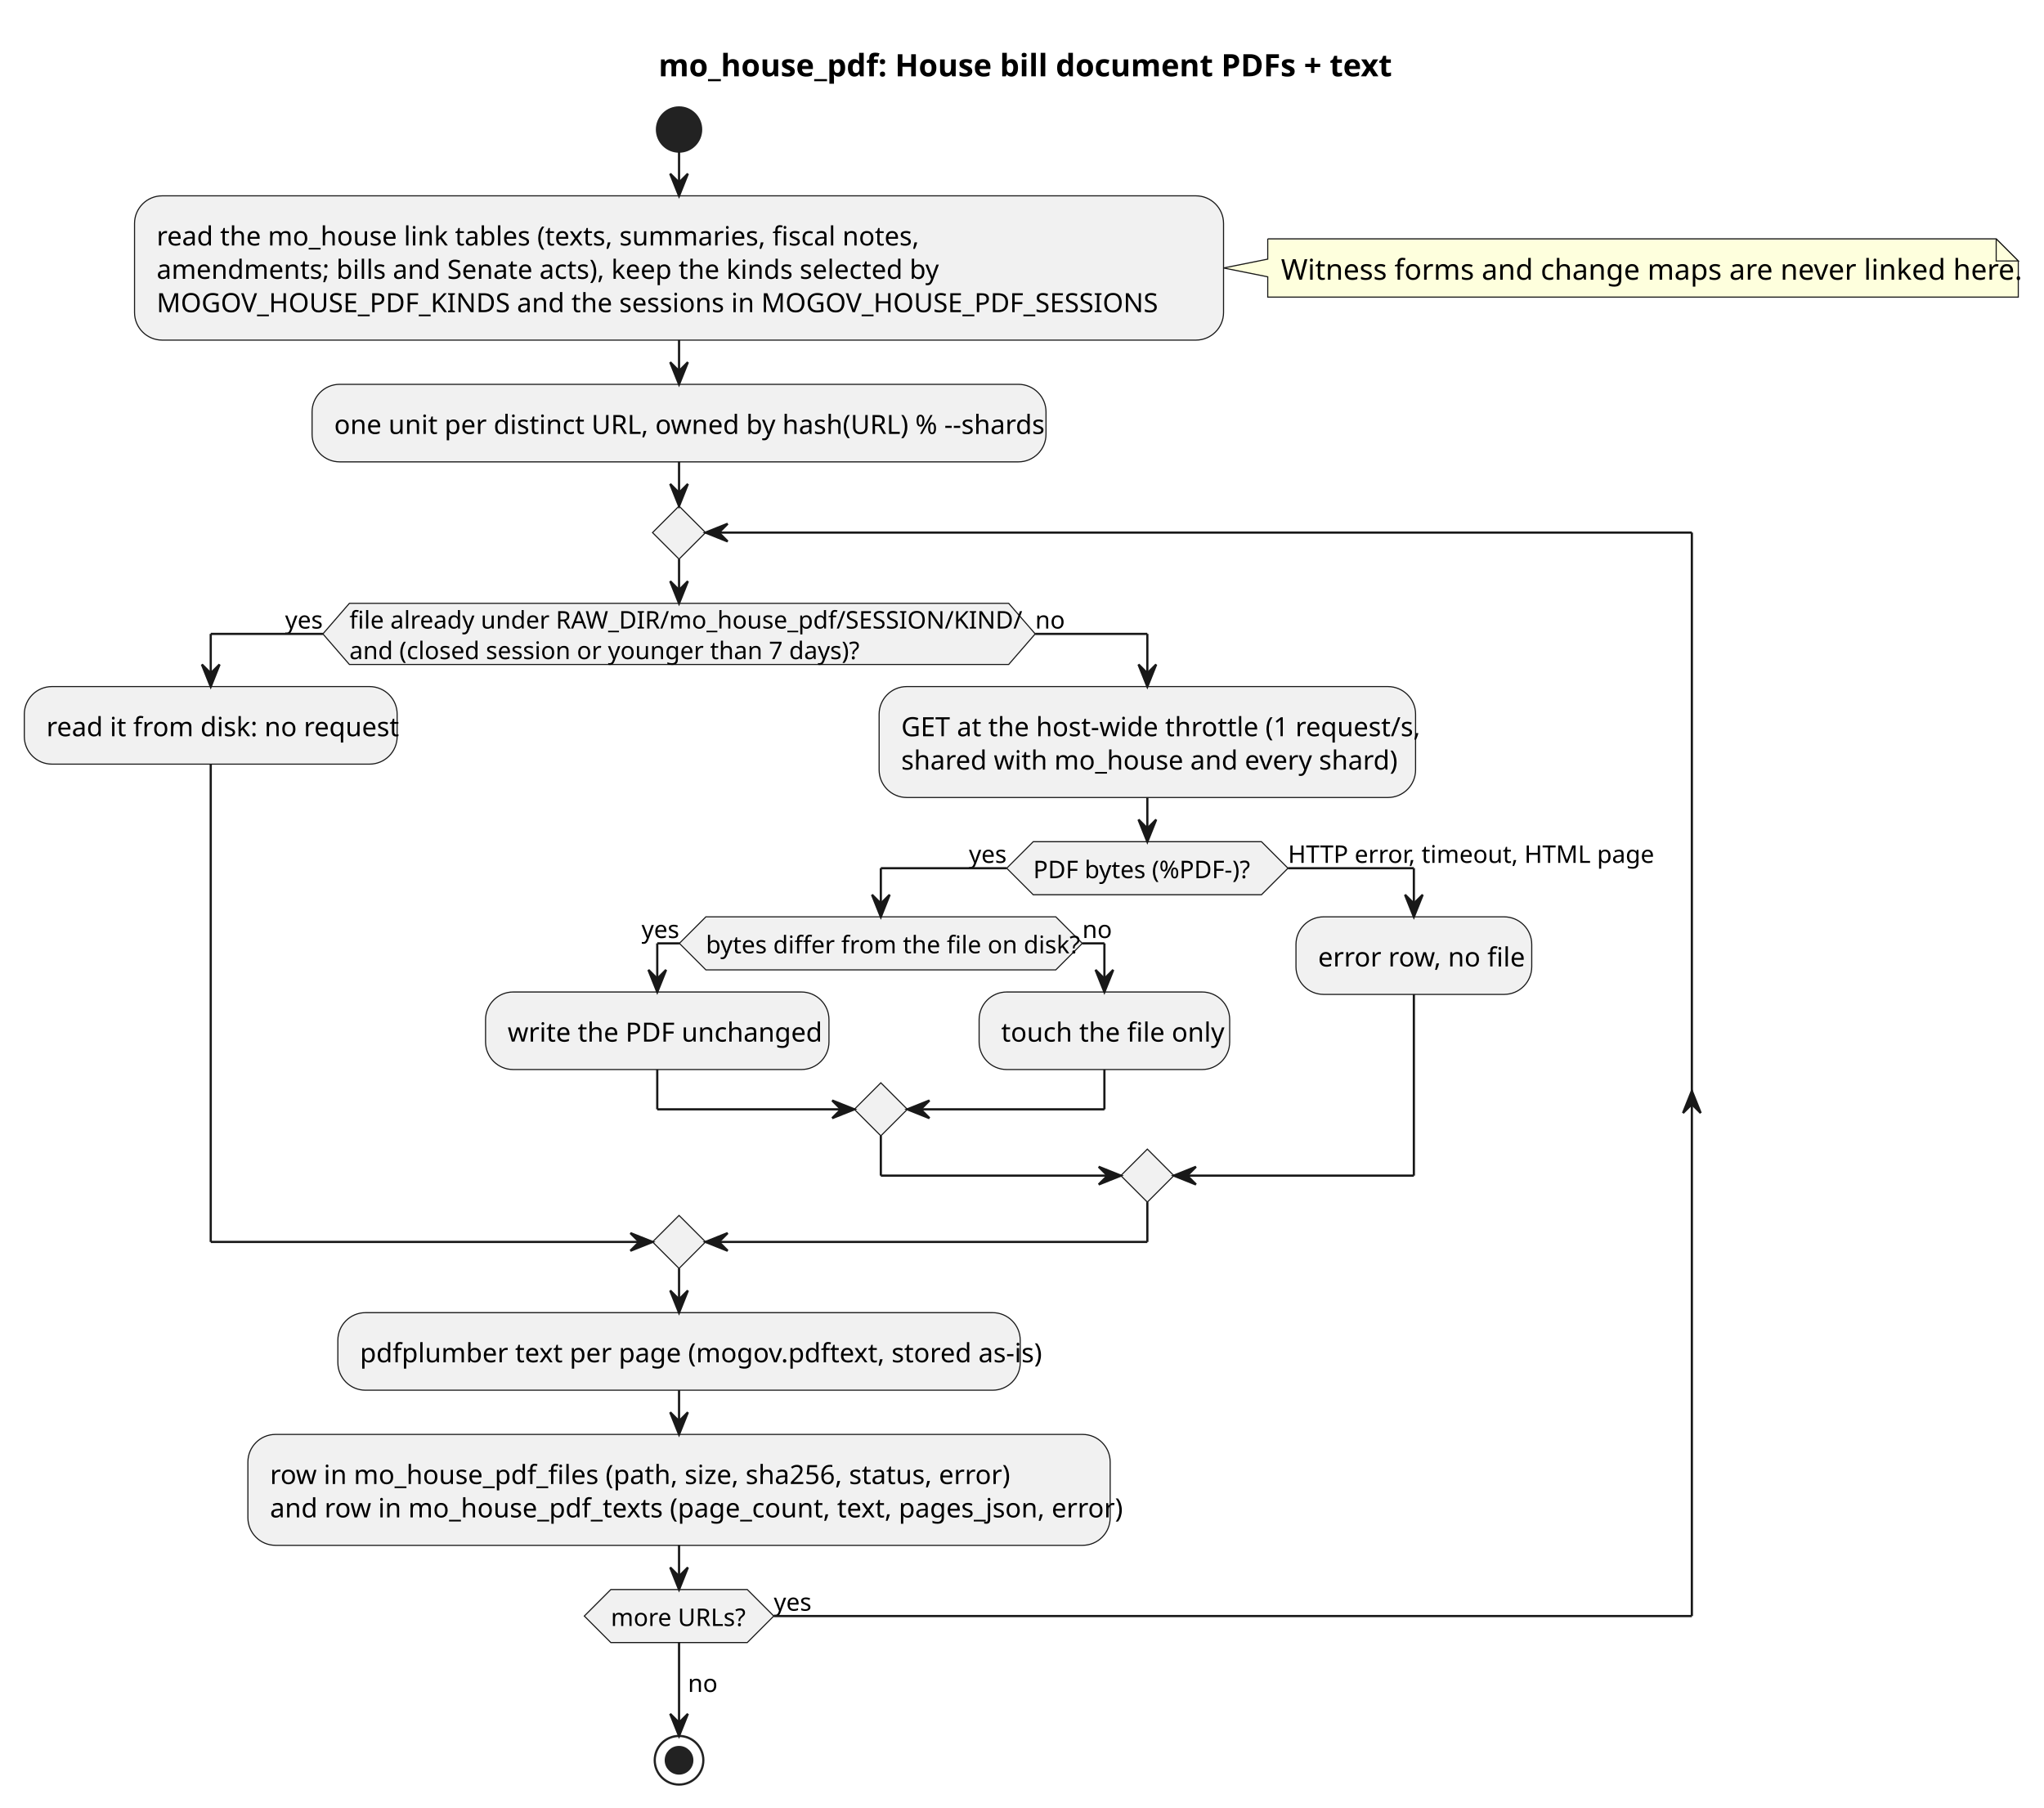
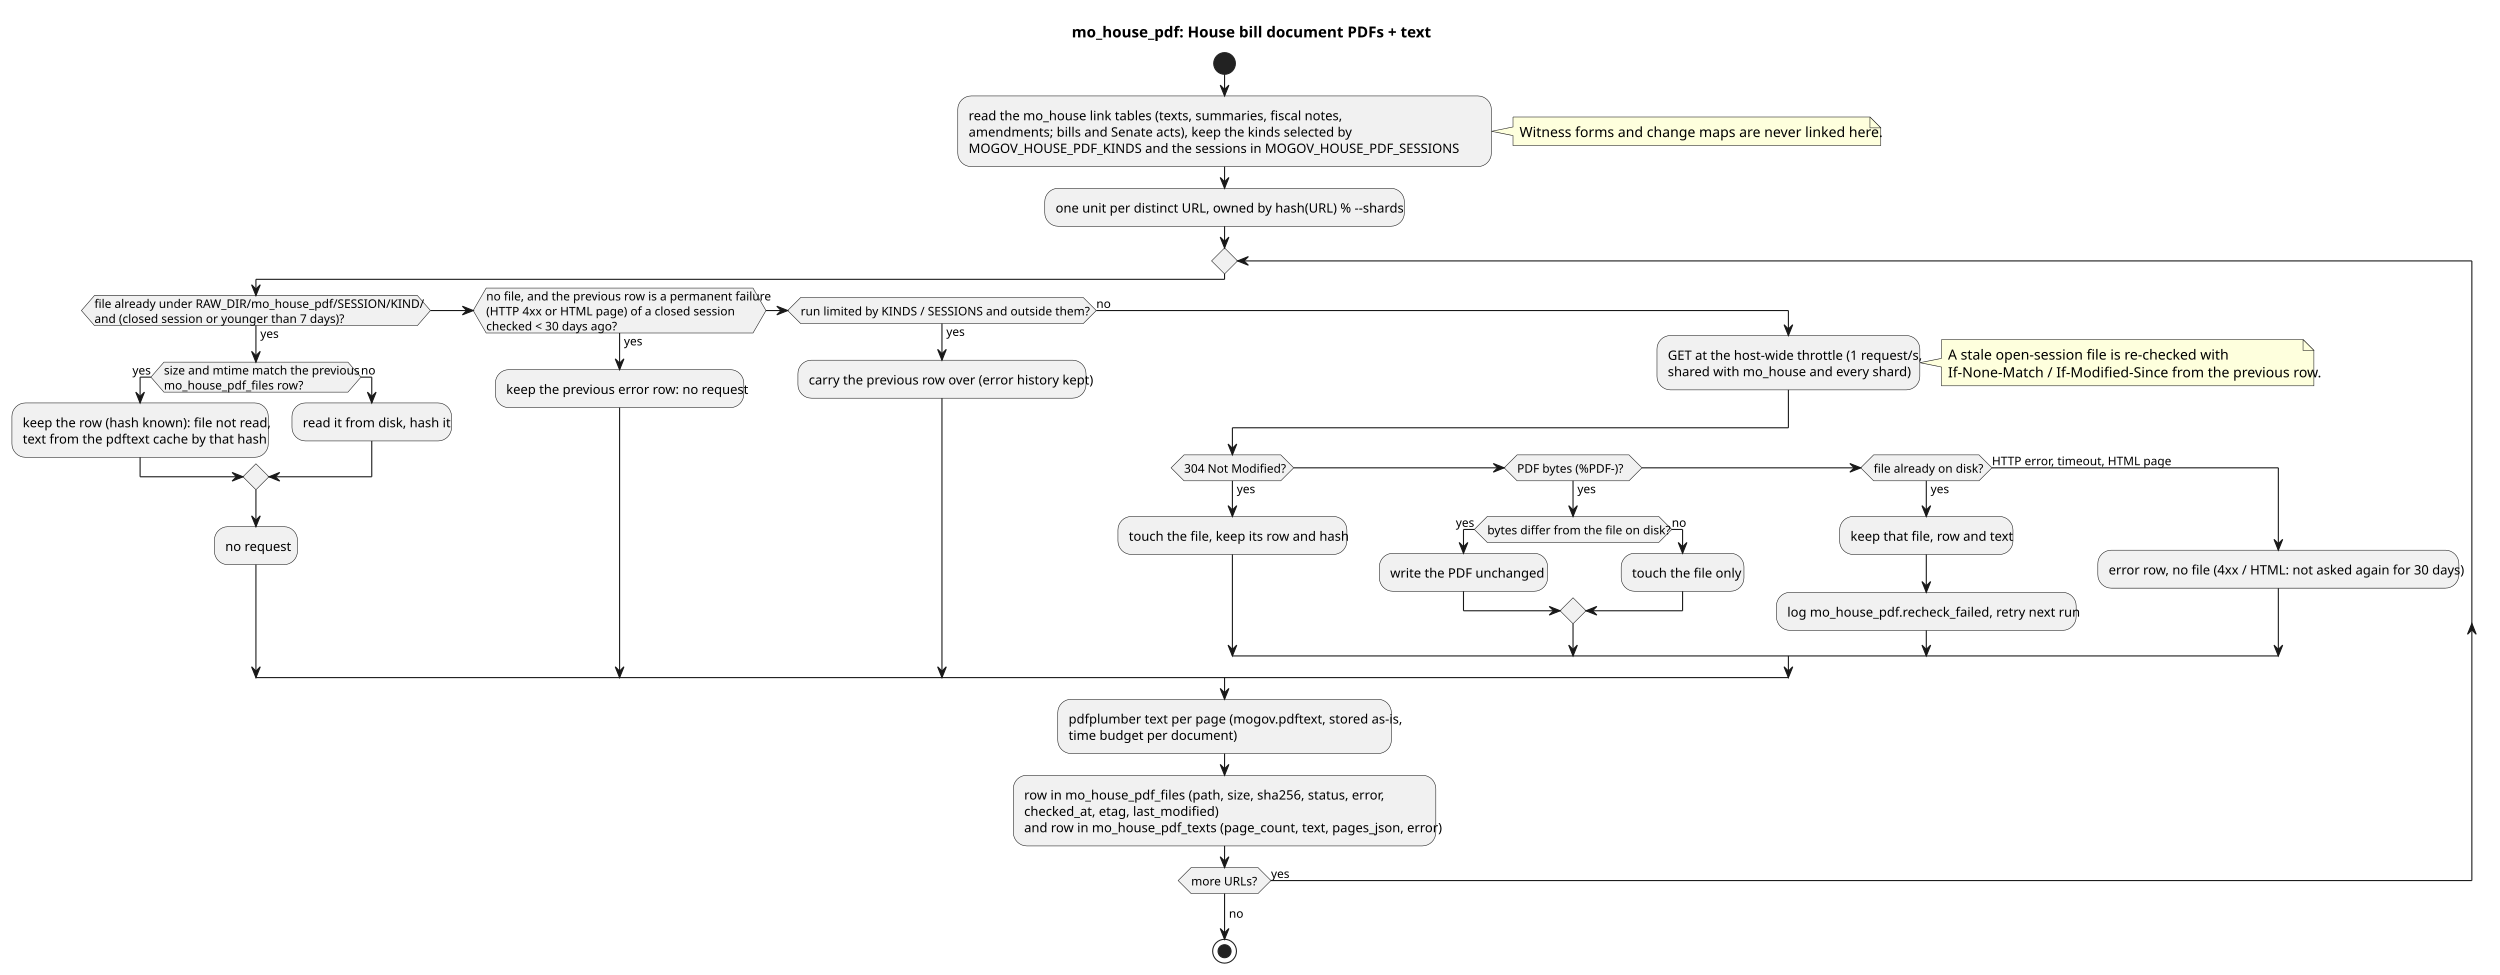
- <svg xmlns="http://www.w3.org/2000/svg" contentStyleType="text/css" height="818px" preserveAspectRatio="none" style="width:925px;height:818px;background:#FFFFFF;" version="1.1" viewBox="0 0 925 818" width="925px" zoomAndPan="magnify">
+ <svg xmlns="http://www.w3.org/2000/svg" contentStyleType="text/css" height="900px" preserveAspectRatio="none" style="width:2309px;height:900px;background:#FFFFFF;" version="1.1" viewBox="0 0 2309 900" width="2309px" zoomAndPan="magnify">
  <defs />
  <g>
-     <text fill="#000000" font-family="sans-serif" font-size="14" font-weight="bold" lengthAdjust="spacing" textLength="326.32" x="298.023" y="34.533">mo_house_pdf: House bill document PDFs + text</text>
-     <ellipse cx="307.296" cy="58.609" fill="#222222" rx="10" ry="10" style="stroke:#222222;stroke-width:1.0;" />
-     <path d="M573.707,108.074 L573.707,117.25 L553.707,121.25 L573.707,125.25 L573.707,134.426 A0,0 0 0 0 573.707,134.426 L913.366,134.426 A0,0 0 0 0 913.366,134.426 L913.366,118.074 L903.366,108.074 L573.707,108.074 A0,0 0 0 0 573.707,108.074 " fill="#FEFFDD" style="stroke:#181818;stroke-width:0.5;" />
-     <path d="M903.366,108.074 L903.366,118.074 L913.366,118.074 L903.366,108.074 " fill="#FEFFDD" style="stroke:#181818;stroke-width:0.5;" />
-     <text fill="#000000" font-family="sans-serif" font-size="13" lengthAdjust="spacing" textLength="318.659" x="579.707" y="126.569">Witness forms and change maps are never linked here.</text>
-     <rect fill="#F1F1F1" height="65.281" rx="12.5" ry="12.5" style="stroke:#181818;stroke-width:0.5;" width="492.822" x="60.885" y="88.609" />
-     <text fill="#000000" font-family="sans-serif" font-size="12" lengthAdjust="spacing" textLength="328.148" x="70.885" y="111.066">read the mo_house link tables (texts, summaries, fiscal notes,</text>
-     <text fill="#000000" font-family="sans-serif" font-size="12" lengthAdjust="spacing" textLength="338.859" x="70.885" y="126.16">amendments; bills and Senate acts), keep the kinds selected by</text>
-     <text fill="#000000" font-family="sans-serif" font-size="12" lengthAdjust="spacing" textLength="472.822" x="70.885" y="141.254">MOGOV_HOUSE_PDF_KINDS and the sessions in MOGOV_HOUSE_PDF_SESSIONS</text>
-     <rect fill="#F1F1F1" height="35.094" rx="12.5" ry="12.5" style="stroke:#181818;stroke-width:0.5;" width="332.141" x="141.226" y="173.891" />
-     <text fill="#000000" font-family="sans-serif" font-size="12" lengthAdjust="spacing" textLength="312.141" x="151.226" y="196.348">one unit per distinct URL, owned by hash(URL) % --shards</text>
-     <polygon fill="#F1F1F1" points="158.119,272.984,456.473,272.984,468.473,286.82,456.473,300.656,158.119,300.656,146.119,286.82,158.119,272.984" style="stroke:#181818;stroke-width:0.5;" />
-     <text fill="#000000" font-family="sans-serif" font-size="11" lengthAdjust="spacing" textLength="298.353" x="158.119" y="284.403">file already under RAW_DIR/mo_house_pdf/SESSION/KIND/</text>
-     <text fill="#000000" font-family="sans-serif" font-size="11" lengthAdjust="spacing" textLength="222.578" x="158.119" y="298.239">and (closed session or younger than 7 days)?</text>
-     <text fill="#000000" font-family="sans-serif" font-size="11" lengthAdjust="spacing" textLength="17.118" x="129.001" y="284.403">yes</text>
-     <text fill="#000000" font-family="sans-serif" font-size="11" lengthAdjust="spacing" textLength="12.235" x="468.473" y="284.403">no</text>
-     <rect fill="#F1F1F1" height="35.094" rx="12.5" ry="12.5" style="stroke:#181818;stroke-width:0.5;" width="168.734" x="11" y="310.656" />
-     <text fill="#000000" font-family="sans-serif" font-size="12" lengthAdjust="spacing" textLength="148.734" x="21" y="333.113">read it from disk: no request</text>
-     <rect fill="#F1F1F1" height="50.188" rx="12.5" ry="12.5" style="stroke:#181818;stroke-width:0.5;" width="242.768" x="397.841" y="310.656" />
-     <text fill="#000000" font-family="sans-serif" font-size="12" lengthAdjust="spacing" textLength="222.768" x="407.841" y="333.113">GET at the host-wide throttle (1 request/s,</text>
-     <text fill="#000000" font-family="sans-serif" font-size="12" lengthAdjust="spacing" textLength="214.119" x="407.841" y="348.207">shared with mo_house and every shard)</text>
-     <polygon fill="#F1F1F1" points="467.579,380.844,570.87,380.844,582.87,392.844,570.87,404.844,467.579,404.844,455.579,392.844,467.579,380.844" style="stroke:#181818;stroke-width:0.5;" />
-     <text fill="#000000" font-family="sans-serif" font-size="11" lengthAdjust="spacing" textLength="103.291" x="467.579" y="397.345">PDF bytes (%PDF-)?</text>
-     <text fill="#000000" font-family="sans-serif" font-size="11" lengthAdjust="spacing" textLength="17.118" x="438.461" y="390.427">yes</text>
-     <text fill="#000000" font-family="sans-serif" font-size="11" lengthAdjust="spacing" textLength="160.768" x="582.87" y="390.427">HTTP error, timeout, HTML page</text>
-     <polygon fill="#F1F1F1" points="319.44,414.844,477.79,414.844,489.79,426.844,477.79,438.844,319.44,438.844,307.44,426.844,319.44,414.844" style="stroke:#181818;stroke-width:0.5;" />
-     <text fill="#000000" font-family="sans-serif" font-size="11" lengthAdjust="spacing" textLength="158.351" x="319.44" y="431.345">bytes differ from the file on disk?</text>
-     <text fill="#000000" font-family="sans-serif" font-size="11" lengthAdjust="spacing" textLength="17.118" x="290.322" y="424.427">yes</text>
-     <text fill="#000000" font-family="sans-serif" font-size="11" lengthAdjust="spacing" textLength="12.235" x="489.79" y="424.427">no</text>
-     <rect fill="#F1F1F1" height="35.094" rx="12.5" ry="12.5" style="stroke:#181818;stroke-width:0.5;" width="155.41" x="219.734" y="448.844" />
-     <text fill="#000000" font-family="sans-serif" font-size="12" lengthAdjust="spacing" textLength="135.41" x="229.734" y="471.301">write the PDF unchanged</text>
-     <rect fill="#F1F1F1" height="35.094" rx="12.5" ry="12.5" style="stroke:#181818;stroke-width:0.5;" width="113.393" x="443.094" y="448.844" />
-     <text fill="#000000" font-family="sans-serif" font-size="12" lengthAdjust="spacing" textLength="93.393" x="453.094" y="471.301">touch the file only</text>
-     <polygon fill="#F1F1F1" points="398.615,489.938,410.615,501.938,398.615,513.938,386.615,501.938,398.615,489.938" style="stroke:#181818;stroke-width:0.5;" />
-     <rect fill="#F1F1F1" height="35.094" rx="12.5" ry="12.5" style="stroke:#181818;stroke-width:0.5;" width="106.695" x="586.486" y="414.844" />
-     <text fill="#000000" font-family="sans-serif" font-size="12" lengthAdjust="spacing" textLength="86.695" x="596.486" y="437.301">error row, no file</text>
-     <polygon fill="#F1F1F1" points="519.224,519.938,531.224,531.938,519.224,543.938,507.224,531.938,519.224,519.938" style="stroke:#181818;stroke-width:0.5;" />
-     <polygon fill="#F1F1F1" points="307.296,549.938,319.296,561.938,307.296,573.938,295.296,561.938,307.296,549.938" style="stroke:#181818;stroke-width:0.5;" />
-     <rect fill="#F1F1F1" height="35.094" rx="12.5" ry="12.5" style="stroke:#181818;stroke-width:0.5;" width="308.809" x="152.892" y="593.938" />
-     <text fill="#000000" font-family="sans-serif" font-size="12" lengthAdjust="spacing" textLength="288.809" x="162.892" y="616.394">pdfplumber text per page (mogov.pdftext, stored as-is)</text>
-     <rect fill="#F1F1F1" height="50.188" rx="12.5" ry="12.5" style="stroke:#181818;stroke-width:0.5;" width="390.225" x="112.183" y="649.031" />
-     <text fill="#000000" font-family="sans-serif" font-size="12" lengthAdjust="spacing" textLength="322.166" x="122.183" y="671.488">row in mo_house_pdf_files (path, size, sha256, status, error)</text>
-     <text fill="#000000" font-family="sans-serif" font-size="12" lengthAdjust="spacing" textLength="370.225" x="122.183" y="686.582">and row in mo_house_pdf_texts (page_count, text, pages_json, error)</text>
-     <polygon fill="#F1F1F1" points="307.296,228.984,319.296,240.984,307.296,252.984,295.296,240.984,307.296,228.984" style="stroke:#181818;stroke-width:0.5;" />
-     <polygon fill="#F1F1F1" points="276.425,719.219,338.166,719.219,350.166,731.219,338.166,743.219,276.425,743.219,264.425,731.219,276.425,719.219" style="stroke:#181818;stroke-width:0.5;" />
-     <text fill="#000000" font-family="sans-serif" font-size="11" lengthAdjust="spacing" textLength="61.741" x="276.425" y="735.72">more URLs?</text>
-     <text fill="#000000" font-family="sans-serif" font-size="11" lengthAdjust="spacing" textLength="17.118" x="350.166" y="728.802">yes</text>
-     <ellipse cx="307.296" cy="796.472" fill="none" rx="11" ry="11" style="stroke:#222222;stroke-width:1.0;" />
-     <ellipse cx="307.296" cy="796.472" fill="#222222" rx="6" ry="6" style="stroke:#222222;stroke-width:1.0;" />
-     <line style="stroke:#181818;stroke-width:1.0;" x1="307.296" x2="307.296" y1="68.609" y2="88.609" />
-     <polygon fill="#181818" points="303.296,78.609,307.296,88.609,311.296,78.609,307.296,82.609" style="stroke:#181818;stroke-width:1.0;" />
-     <line style="stroke:#181818;stroke-width:1.0;" x1="307.296" x2="307.296" y1="153.891" y2="173.891" />
-     <polygon fill="#181818" points="303.296,163.891,307.296,173.891,311.296,163.891,307.296,167.891" style="stroke:#181818;stroke-width:1.0;" />
-     <line style="stroke:#181818;stroke-width:1.0;" x1="307.44" x2="297.44" y1="426.844" y2="426.844" />
-     <line style="stroke:#181818;stroke-width:1.0;" x1="297.44" x2="297.44" y1="426.844" y2="448.844" />
-     <polygon fill="#181818" points="293.44,438.844,297.44,448.844,301.44,438.844,297.44,442.844" style="stroke:#181818;stroke-width:1.0;" />
-     <line style="stroke:#181818;stroke-width:1.0;" x1="489.79" x2="499.79" y1="426.844" y2="426.844" />
-     <line style="stroke:#181818;stroke-width:1.0;" x1="499.79" x2="499.79" y1="426.844" y2="448.844" />
-     <polygon fill="#181818" points="495.79,438.844,499.79,448.844,503.79,438.844,499.79,442.844" style="stroke:#181818;stroke-width:1.0;" />
-     <line style="stroke:#181818;stroke-width:1.0;" x1="297.44" x2="297.44" y1="483.938" y2="501.938" />
-     <line style="stroke:#181818;stroke-width:1.0;" x1="297.44" x2="386.615" y1="501.938" y2="501.938" />
-     <polygon fill="#181818" points="376.615,497.938,386.615,501.938,376.615,505.938,380.615,501.938" style="stroke:#181818;stroke-width:1.0;" />
-     <line style="stroke:#181818;stroke-width:1.0;" x1="499.79" x2="499.79" y1="483.938" y2="501.938" />
-     <line style="stroke:#181818;stroke-width:1.0;" x1="499.79" x2="410.615" y1="501.938" y2="501.938" />
-     <polygon fill="#181818" points="420.615,497.938,410.615,501.938,420.615,505.938,416.615,501.938" style="stroke:#181818;stroke-width:1.0;" />
-     <line style="stroke:#181818;stroke-width:1.0;" x1="455.579" x2="398.615" y1="392.844" y2="392.844" />
-     <line style="stroke:#181818;stroke-width:1.0;" x1="398.615" x2="398.615" y1="392.844" y2="414.844" />
-     <polygon fill="#181818" points="394.615,404.844,398.615,414.844,402.615,404.844,398.615,408.844" style="stroke:#181818;stroke-width:1.0;" />
-     <line style="stroke:#181818;stroke-width:1.0;" x1="582.87" x2="639.834" y1="392.844" y2="392.844" />
-     <line style="stroke:#181818;stroke-width:1.0;" x1="639.834" x2="639.834" y1="392.844" y2="414.844" />
-     <polygon fill="#181818" points="635.834,404.844,639.834,414.844,643.834,404.844,639.834,408.844" style="stroke:#181818;stroke-width:1.0;" />
-     <line style="stroke:#181818;stroke-width:1.0;" x1="398.615" x2="398.615" y1="513.938" y2="531.938" />
-     <line style="stroke:#181818;stroke-width:1.0;" x1="398.615" x2="507.224" y1="531.938" y2="531.938" />
-     <polygon fill="#181818" points="497.224,527.938,507.224,531.938,497.224,535.938,501.224,531.938" style="stroke:#181818;stroke-width:1.0;" />
-     <line style="stroke:#181818;stroke-width:1.0;" x1="639.834" x2="639.834" y1="449.938" y2="531.938" />
-     <line style="stroke:#181818;stroke-width:1.0;" x1="639.834" x2="531.224" y1="531.938" y2="531.938" />
-     <polygon fill="#181818" points="541.224,527.938,531.224,531.938,541.224,535.938,537.224,531.938" style="stroke:#181818;stroke-width:1.0;" />
-     <line style="stroke:#181818;stroke-width:1.0;" x1="519.224" x2="519.224" y1="360.844" y2="380.844" />
-     <polygon fill="#181818" points="515.224,370.844,519.224,380.844,523.224,370.844,519.224,374.844" style="stroke:#181818;stroke-width:1.0;" />
-     <line style="stroke:#181818;stroke-width:1.0;" x1="146.119" x2="95.367" y1="286.82" y2="286.82" />
-     <line style="stroke:#181818;stroke-width:1.0;" x1="95.367" x2="95.367" y1="286.82" y2="310.656" />
-     <polygon fill="#181818" points="91.367,300.656,95.367,310.656,99.367,300.656,95.367,304.656" style="stroke:#181818;stroke-width:1.0;" />
-     <line style="stroke:#181818;stroke-width:1.0;" x1="468.473" x2="519.224" y1="286.82" y2="286.82" />
-     <line style="stroke:#181818;stroke-width:1.0;" x1="519.224" x2="519.224" y1="286.82" y2="310.656" />
-     <polygon fill="#181818" points="515.224,300.656,519.224,310.656,523.224,300.656,519.224,304.656" style="stroke:#181818;stroke-width:1.0;" />
-     <line style="stroke:#181818;stroke-width:1.0;" x1="95.367" x2="95.367" y1="345.75" y2="561.938" />
-     <line style="stroke:#181818;stroke-width:1.0;" x1="95.367" x2="295.296" y1="561.938" y2="561.938" />
-     <polygon fill="#181818" points="285.296,557.938,295.296,561.938,285.296,565.938,289.296,561.938" style="stroke:#181818;stroke-width:1.0;" />
-     <line style="stroke:#181818;stroke-width:1.0;" x1="519.224" x2="519.224" y1="543.938" y2="561.938" />
-     <line style="stroke:#181818;stroke-width:1.0;" x1="519.224" x2="319.296" y1="561.938" y2="561.938" />
-     <polygon fill="#181818" points="329.296,557.938,319.296,561.938,329.296,565.938,325.296,561.938" style="stroke:#181818;stroke-width:1.0;" />
-     <line style="stroke:#181818;stroke-width:1.0;" x1="307.296" x2="307.296" y1="573.938" y2="593.938" />
-     <polygon fill="#181818" points="303.296,583.938,307.296,593.938,311.296,583.938,307.296,587.938" style="stroke:#181818;stroke-width:1.0;" />
-     <line style="stroke:#181818;stroke-width:1.0;" x1="307.296" x2="307.296" y1="629.031" y2="649.031" />
-     <polygon fill="#181818" points="303.296,639.031,307.296,649.031,311.296,639.031,307.296,643.031" style="stroke:#181818;stroke-width:1.0;" />
-     <line style="stroke:#181818;stroke-width:1.0;" x1="307.296" x2="307.296" y1="252.984" y2="272.984" />
-     <polygon fill="#181818" points="303.296,262.984,307.296,272.984,311.296,262.984,307.296,266.984" style="stroke:#181818;stroke-width:1.0;" />
-     <line style="stroke:#181818;stroke-width:1.0;" x1="350.166" x2="765.638" y1="731.219" y2="731.219" />
-     <polygon fill="#181818" points="761.638,503.602,765.638,493.602,769.638,503.602,765.638,499.602" style="stroke:#181818;stroke-width:1.0;" />
-     <line style="stroke:#181818;stroke-width:1.0;" x1="765.638" x2="765.638" y1="240.984" y2="731.219" />
-     <line style="stroke:#181818;stroke-width:1.0;" x1="765.638" x2="319.296" y1="240.984" y2="240.984" />
-     <polygon fill="#181818" points="329.296,236.984,319.296,240.984,329.296,244.984,325.296,240.984" style="stroke:#181818;stroke-width:1.0;" />
-     <line style="stroke:#181818;stroke-width:1.0;" x1="307.296" x2="307.296" y1="699.219" y2="719.219" />
-     <polygon fill="#181818" points="303.296,709.219,307.296,719.219,311.296,709.219,307.296,713.219" style="stroke:#181818;stroke-width:1.0;" />
-     <line style="stroke:#181818;stroke-width:1.0;" x1="307.296" x2="307.296" y1="208.984" y2="228.984" />
-     <polygon fill="#181818" points="303.296,218.984,307.296,228.984,311.296,218.984,307.296,222.984" style="stroke:#181818;stroke-width:1.0;" />
-     <line style="stroke:#181818;stroke-width:1.0;" x1="307.296" x2="307.296" y1="743.219" y2="785.472" />
-     <polygon fill="#181818" points="303.296,775.472,307.296,785.472,311.296,775.472,307.296,779.472" style="stroke:#181818;stroke-width:1.0;" />
-     <text fill="#000000" font-family="sans-serif" font-size="11" lengthAdjust="spacing" textLength="12.235" x="311.296" y="765.555">no</text>
+     <text fill="#000000" font-family="sans-serif" font-size="14" font-weight="bold" lengthAdjust="spacing" textLength="326.32" x="989.843" y="34.533">mo_house_pdf: House bill document PDFs + text</text>
+     <ellipse cx="1131.003" cy="58.609" fill="#222222" rx="10" ry="10" style="stroke:#222222;stroke-width:1.0;" />
+     <path d="M1397.414,108.074 L1397.414,117.25 L1377.414,121.25 L1397.414,125.25 L1397.414,134.426 A0,0 0 0 0 1397.414,134.426 L1737.073,134.426 A0,0 0 0 0 1737.073,134.426 L1737.073,118.074 L1727.073,108.074 L1397.414,108.074 A0,0 0 0 0 1397.414,108.074 " fill="#FEFFDD" style="stroke:#181818;stroke-width:0.5;" />
+     <path d="M1727.073,108.074 L1727.073,118.074 L1737.073,118.074 L1727.073,108.074 " fill="#FEFFDD" style="stroke:#181818;stroke-width:0.5;" />
+     <text fill="#000000" font-family="sans-serif" font-size="13" lengthAdjust="spacing" textLength="318.659" x="1403.414" y="126.569">Witness forms and change maps are never linked here.</text>
+     <rect fill="#F1F1F1" height="65.281" rx="12.5" ry="12.5" style="stroke:#181818;stroke-width:0.5;" width="492.822" x="884.592" y="88.609" />
+     <text fill="#000000" font-family="sans-serif" font-size="12" lengthAdjust="spacing" textLength="328.148" x="894.592" y="111.066">read the mo_house link tables (texts, summaries, fiscal notes,</text>
+     <text fill="#000000" font-family="sans-serif" font-size="12" lengthAdjust="spacing" textLength="338.859" x="894.592" y="126.16">amendments; bills and Senate acts), keep the kinds selected by</text>
+     <text fill="#000000" font-family="sans-serif" font-size="12" lengthAdjust="spacing" textLength="472.822" x="894.592" y="141.254">MOGOV_HOUSE_PDF_KINDS and the sessions in MOGOV_HOUSE_PDF_SESSIONS</text>
+     <rect fill="#F1F1F1" height="35.094" rx="12.5" ry="12.5" style="stroke:#181818;stroke-width:0.5;" width="332.141" x="964.933" y="173.891" />
+     <text fill="#000000" font-family="sans-serif" font-size="12" lengthAdjust="spacing" textLength="312.141" x="974.933" y="196.348">one unit per distinct URL, owned by hash(URL) % --shards</text>
+     <polygon fill="#F1F1F1" points="87.197,272.984,385.551,272.984,397.551,286.82,385.551,300.656,87.197,300.656,75.197,286.82,87.197,272.984" style="stroke:#181818;stroke-width:0.5;" />
+     <text fill="#000000" font-family="sans-serif" font-size="11" lengthAdjust="spacing" textLength="17.118" x="240.374" y="312.075">yes</text>
+     <text fill="#000000" font-family="sans-serif" font-size="11" lengthAdjust="spacing" textLength="298.353" x="87.197" y="284.403">file already under RAW_DIR/mo_house_pdf/SESSION/KIND/</text>
+     <text fill="#000000" font-family="sans-serif" font-size="11" lengthAdjust="spacing" textLength="222.578" x="87.197" y="298.239">and (closed session or younger than 7 days)?</text>
+     <polygon fill="#F1F1F1" points="151.393,334.492,321.356,334.492,333.356,348.328,321.356,362.164,151.393,362.164,139.393,348.328,151.393,334.492" style="stroke:#181818;stroke-width:0.5;" />
+     <text fill="#000000" font-family="sans-serif" font-size="11" lengthAdjust="spacing" textLength="169.963" x="151.393" y="345.911">size and mtime match the previous</text>
+     <text fill="#000000" font-family="sans-serif" font-size="11" lengthAdjust="spacing" textLength="125.356" x="151.393" y="359.747">mo_house_pdf_files row?</text>
+     <text fill="#000000" font-family="sans-serif" font-size="11" lengthAdjust="spacing" textLength="17.118" x="122.275" y="345.911">yes</text>
+     <text fill="#000000" font-family="sans-serif" font-size="11" lengthAdjust="spacing" textLength="12.235" x="333.356" y="345.911">no</text>
+     <rect fill="#F1F1F1" height="50.188" rx="12.5" ry="12.5" style="stroke:#181818;stroke-width:0.5;" width="236.785" x="11" y="372.164" />
+     <text fill="#000000" font-family="sans-serif" font-size="12" lengthAdjust="spacing" textLength="216.785" x="21" y="394.621">keep the row (hash known): file not read,</text>
+     <text fill="#000000" font-family="sans-serif" font-size="12" lengthAdjust="spacing" textLength="210.117" x="21" y="409.715">text from the pdftext cache by that hash</text>
+     <rect fill="#F1F1F1" height="35.094" rx="12.5" ry="12.5" style="stroke:#181818;stroke-width:0.5;" width="147.383" x="269.664" y="372.164" />
+     <text fill="#000000" font-family="sans-serif" font-size="12" lengthAdjust="spacing" textLength="127.383" x="279.664" y="394.621">read it from disk, hash it</text>
+     <polygon fill="#F1F1F1" points="236.374,428.352,248.374,440.352,236.374,452.352,224.374,440.352,236.374,428.352" style="stroke:#181818;stroke-width:0.5;" />
+     <rect fill="#F1F1F1" height="35.094" rx="12.5" ry="12.5" style="stroke:#181818;stroke-width:0.5;" width="76.707" x="198.02" y="486.435" />
+     <text fill="#000000" font-family="sans-serif" font-size="12" lengthAdjust="spacing" textLength="56.707" x="208.02" y="508.892">no request</text>
+     <polygon fill="#F1F1F1" points="449.047,266.066,695.462,266.066,707.462,286.82,695.462,307.574,449.047,307.574,437.047,286.82,449.047,266.066" style="stroke:#181818;stroke-width:0.5;" />
+     <text fill="#000000" font-family="sans-serif" font-size="11" lengthAdjust="spacing" textLength="17.118" x="576.254" y="318.993">yes</text>
+     <text fill="#000000" font-family="sans-serif" font-size="11" lengthAdjust="spacing" textLength="246.415" x="449.047" y="277.485">no file, and the previous row is a permanent failure</text>
+     <text fill="#000000" font-family="sans-serif" font-size="11" lengthAdjust="spacing" textLength="226.193" x="449.047" y="291.321">(HTTP 4xx or HTML page) of a closed session</text>
+     <text fill="#000000" font-family="sans-serif" font-size="11" lengthAdjust="spacing" textLength="119.561" x="449.047" y="305.157">checked &lt; 30 days ago?</text>
+     <rect fill="#F1F1F1" height="35.094" rx="12.5" ry="12.5" style="stroke:#181818;stroke-width:0.5;" width="229.443" x="457.533" y="341.41" />
+     <text fill="#000000" font-family="sans-serif" font-size="12" lengthAdjust="spacing" textLength="209.443" x="467.533" y="363.867">keep the previous error row: no request</text>
+     <polygon fill="#F1F1F1" points="739.462,274.82,1000.524,274.82,1012.524,286.82,1000.524,298.82,739.462,298.82,727.462,286.82,739.462,274.82" style="stroke:#181818;stroke-width:0.5;" />
+     <text fill="#000000" font-family="sans-serif" font-size="11" lengthAdjust="spacing" textLength="17.118" x="873.993" y="310.239">yes</text>
+     <text fill="#000000" font-family="sans-serif" font-size="11" lengthAdjust="spacing" textLength="261.062" x="739.462" y="291.321">run limited by KINDS / SESSIONS and outside them?</text>
+     <text fill="#000000" font-family="sans-serif" font-size="11" lengthAdjust="spacing" textLength="12.235" x="1012.524" y="284.403">no</text>
+     <rect fill="#F1F1F1" height="35.094" rx="12.5" ry="12.5" style="stroke:#181818;stroke-width:0.5;" width="266.076" x="736.955" y="332.656" />
+     <text fill="#000000" font-family="sans-serif" font-size="12" lengthAdjust="spacing" textLength="246.076" x="746.955" y="355.113">carry the previous row over (error history kept)</text>
+     <path d="M1793.149,313.644 L1793.149,330.996 L1773.149,334.996 L1793.149,338.996 L1793.149,356.348 A0,0 0 0 0 1793.149,356.348 L2137.099,356.348 A0,0 0 0 0 2137.099,356.348 L2137.099,323.644 L2127.099,313.644 L1793.149,313.644 A0,0 0 0 0 1793.149,313.644 " fill="#FEFFDD" style="stroke:#181818;stroke-width:0.5;" />
+     <path d="M2127.099,313.644 L2127.099,323.644 L2137.099,323.644 L2127.099,313.644 " fill="#FEFFDD" style="stroke:#181818;stroke-width:0.5;" />
+     <text fill="#000000" font-family="sans-serif" font-size="13" lengthAdjust="spacing" textLength="248.561" x="1799.149" y="332.14">A stale open-session file is re-checked with</text>
+     <text fill="#000000" font-family="sans-serif" font-size="13" lengthAdjust="spacing" textLength="322.95" x="1799.149" y="348.491">If-None-Match / If-Modified-Since from the previous row.</text>
+     <rect fill="#F1F1F1" height="50.188" rx="12.5" ry="12.5" style="stroke:#181818;stroke-width:0.5;" width="242.768" x="1530.381" y="309.902" />
+     <text fill="#000000" font-family="sans-serif" font-size="12" lengthAdjust="spacing" textLength="222.768" x="1540.381" y="332.359">GET at the host-wide throttle (1 request/s,</text>
+     <text fill="#000000" font-family="sans-serif" font-size="12" lengthAdjust="spacing" textLength="214.119" x="1540.381" y="347.453">shared with mo_house and every shard)</text>
+     <polygon fill="#F1F1F1" points="1093.609,420.09,1182.888,420.09,1194.888,432.09,1182.888,444.09,1093.609,444.09,1081.609,432.09,1093.609,420.09" style="stroke:#181818;stroke-width:0.5;" />
+     <text fill="#000000" font-family="sans-serif" font-size="11" lengthAdjust="spacing" textLength="17.118" x="1142.248" y="455.509">yes</text>
+     <text fill="#000000" font-family="sans-serif" font-size="11" lengthAdjust="spacing" textLength="89.278" x="1093.609" y="436.591">304 Not Modified?</text>
+     <rect fill="#F1F1F1" height="35.094" rx="12.5" ry="12.5" style="stroke:#181818;stroke-width:0.5;" width="211.449" x="1032.524" y="477.009" />
+     <text fill="#000000" font-family="sans-serif" font-size="12" lengthAdjust="spacing" textLength="191.449" x="1042.524" y="499.466">touch the file, keep its row and hash</text>
+     <polygon fill="#F1F1F1" points="1401.208,420.09,1504.499,420.09,1516.499,432.09,1504.499,444.09,1401.208,444.09,1389.208,432.09,1401.208,420.09" style="stroke:#181818;stroke-width:0.5;" />
+     <text fill="#000000" font-family="sans-serif" font-size="11" lengthAdjust="spacing" textLength="17.118" x="1456.853" y="455.509">yes</text>
+     <text fill="#000000" font-family="sans-serif" font-size="11" lengthAdjust="spacing" textLength="103.291" x="1401.208" y="436.591">PDF bytes (%PDF-)?</text>
+     <polygon fill="#F1F1F1" points="1373.678,477.009,1532.029,477.009,1544.029,489.009,1532.029,501.009,1373.678,501.009,1361.678,489.009,1373.678,477.009" style="stroke:#181818;stroke-width:0.5;" />
+     <text fill="#000000" font-family="sans-serif" font-size="11" lengthAdjust="spacing" textLength="158.351" x="1373.678" y="493.51">bytes differ from the file on disk?</text>
+     <text fill="#000000" font-family="sans-serif" font-size="11" lengthAdjust="spacing" textLength="17.118" x="1344.561" y="486.592">yes</text>
+     <text fill="#000000" font-family="sans-serif" font-size="11" lengthAdjust="spacing" textLength="12.235" x="1544.029" y="486.592">no</text>
+     <rect fill="#F1F1F1" height="35.094" rx="12.5" ry="12.5" style="stroke:#181818;stroke-width:0.5;" width="155.41" x="1273.973" y="511.009" />
+     <text fill="#000000" font-family="sans-serif" font-size="12" lengthAdjust="spacing" textLength="135.41" x="1283.973" y="533.466">write the PDF unchanged</text>
+     <rect fill="#F1F1F1" height="35.094" rx="12.5" ry="12.5" style="stroke:#181818;stroke-width:0.5;" width="113.393" x="1497.332" y="511.009" />
+     <text fill="#000000" font-family="sans-serif" font-size="12" lengthAdjust="spacing" textLength="93.393" x="1507.332" y="533.466">touch the file only</text>
+     <polygon fill="#F1F1F1" points="1452.853,552.102,1464.853,564.102,1452.853,576.102,1440.853,564.102,1452.853,552.102" style="stroke:#181818;stroke-width:0.5;" />
+     <polygon fill="#F1F1F1" points="1730.522,420.09,1827.744,420.09,1839.744,432.09,1827.744,444.09,1730.522,444.09,1718.522,432.09,1730.522,420.09" style="stroke:#181818;stroke-width:0.5;" />
+     <text fill="#000000" font-family="sans-serif" font-size="11" lengthAdjust="spacing" textLength="17.118" x="1783.133" y="455.509">yes</text>
+     <text fill="#000000" font-family="sans-serif" font-size="11" lengthAdjust="spacing" textLength="97.222" x="1730.522" y="436.591">file already on disk?</text>
+     <text fill="#000000" font-family="sans-serif" font-size="11" lengthAdjust="spacing" textLength="160.768" x="1839.744" y="429.673">HTTP error, timeout, HTML page</text>
+     <rect fill="#F1F1F1" height="35.094" rx="12.5" ry="12.5" style="stroke:#181818;stroke-width:0.5;" width="160.08" x="1699.093" y="477.009" />
+     <text fill="#000000" font-family="sans-serif" font-size="12" lengthAdjust="spacing" textLength="140.08" x="1709.093" y="499.466">keep that file, row and text</text>
+     <rect fill="#F1F1F1" height="35.094" rx="12.5" ry="12.5" style="stroke:#181818;stroke-width:0.5;" width="276.816" x="1640.725" y="547.102" />
+     <text fill="#000000" font-family="sans-serif" font-size="12" lengthAdjust="spacing" textLength="256.816" x="1650.725" y="569.56">log mo_house_pdf.recheck_failed, retry next run</text>
+     <rect fill="#F1F1F1" height="35.094" rx="12.5" ry="12.5" style="stroke:#181818;stroke-width:0.5;" width="333.465" x="1937.542" y="508.138" />
+     <text fill="#000000" font-family="sans-serif" font-size="12" lengthAdjust="spacing" textLength="313.465" x="1947.542" y="530.595">error row, no file (4xx / HTML: not asked again for 30 days)</text>
+     <rect fill="#F1F1F1" height="50.188" rx="12.5" ry="12.5" style="stroke:#181818;stroke-width:0.5;" width="308.147" x="976.93" y="645.825" />
+     <text fill="#000000" font-family="sans-serif" font-size="12" lengthAdjust="spacing" textLength="288.147" x="986.93" y="668.282">pdfplumber text per page (mogov.pdftext, stored as-is,</text>
+     <text fill="#000000" font-family="sans-serif" font-size="12" lengthAdjust="spacing" textLength="143.414" x="986.93" y="683.376">time budget per document)</text>
+     <rect fill="#F1F1F1" height="65.281" rx="12.5" ry="12.5" style="stroke:#181818;stroke-width:0.5;" width="390.225" x="935.891" y="716.013" />
+     <text fill="#000000" font-family="sans-serif" font-size="12" lengthAdjust="spacing" textLength="321.504" x="945.891" y="738.47">row in mo_house_pdf_files (path, size, sha256, status, error,</text>
+     <text fill="#000000" font-family="sans-serif" font-size="12" lengthAdjust="spacing" textLength="172.769" x="945.891" y="753.563">checked_at, etag, last_modified)</text>
+     <text fill="#000000" font-family="sans-serif" font-size="12" lengthAdjust="spacing" textLength="370.225" x="945.891" y="768.657">and row in mo_house_pdf_texts (page_count, text, pages_json, error)</text>
+     <polygon fill="#F1F1F1" points="1131.003,228.984,1143.003,240.984,1131.003,252.984,1119.003,240.984,1131.003,228.984" style="stroke:#181818;stroke-width:0.5;" />
+     <polygon fill="#F1F1F1" points="1100.133,801.294,1161.873,801.294,1173.873,813.294,1161.873,825.294,1100.133,825.294,1088.133,813.294,1100.133,801.294" style="stroke:#181818;stroke-width:0.5;" />
+     <text fill="#000000" font-family="sans-serif" font-size="11" lengthAdjust="spacing" textLength="61.741" x="1100.133" y="817.795">more URLs?</text>
+     <text fill="#000000" font-family="sans-serif" font-size="11" lengthAdjust="spacing" textLength="17.118" x="1173.873" y="810.877">yes</text>
+     <ellipse cx="1131.003" cy="878.547" fill="none" rx="11" ry="11" style="stroke:#222222;stroke-width:1.0;" />
+     <ellipse cx="1131.003" cy="878.547" fill="#222222" rx="6" ry="6" style="stroke:#222222;stroke-width:1.0;" />
+     <line style="stroke:#181818;stroke-width:1.0;" x1="1131.003" x2="1131.003" y1="68.609" y2="88.609" />
+     <polygon fill="#181818" points="1127.003,78.609,1131.003,88.609,1135.003,78.609,1131.003,82.609" style="stroke:#181818;stroke-width:1.0;" />
+     <line style="stroke:#181818;stroke-width:1.0;" x1="1131.003" x2="1131.003" y1="153.891" y2="173.891" />
+     <polygon fill="#181818" points="1127.003,163.891,1131.003,173.891,1135.003,163.891,1131.003,167.891" style="stroke:#181818;stroke-width:1.0;" />
+     <line style="stroke:#181818;stroke-width:1.0;" x1="139.393" x2="129.393" y1="348.328" y2="348.328" />
+     <line style="stroke:#181818;stroke-width:1.0;" x1="129.393" x2="129.393" y1="348.328" y2="372.164" />
+     <polygon fill="#181818" points="125.393,362.164,129.393,372.164,133.393,362.164,129.393,366.164" style="stroke:#181818;stroke-width:1.0;" />
+     <line style="stroke:#181818;stroke-width:1.0;" x1="333.356" x2="343.356" y1="348.328" y2="348.328" />
+     <line style="stroke:#181818;stroke-width:1.0;" x1="343.356" x2="343.356" y1="348.328" y2="372.164" />
+     <polygon fill="#181818" points="339.356,362.164,343.356,372.164,347.356,362.164,343.356,366.164" style="stroke:#181818;stroke-width:1.0;" />
+     <line style="stroke:#181818;stroke-width:1.0;" x1="129.393" x2="129.393" y1="422.352" y2="440.352" />
+     <line style="stroke:#181818;stroke-width:1.0;" x1="129.393" x2="224.374" y1="440.352" y2="440.352" />
+     <polygon fill="#181818" points="214.374,436.352,224.374,440.352,214.374,444.352,218.374,440.352" style="stroke:#181818;stroke-width:1.0;" />
+     <line style="stroke:#181818;stroke-width:1.0;" x1="343.356" x2="343.356" y1="407.258" y2="440.352" />
+     <line style="stroke:#181818;stroke-width:1.0;" x1="343.356" x2="248.374" y1="440.352" y2="440.352" />
+     <polygon fill="#181818" points="258.374,436.352,248.374,440.352,258.374,444.352,254.374,440.352" style="stroke:#181818;stroke-width:1.0;" />
+     <line style="stroke:#181818;stroke-width:1.0;" x1="236.374" x2="236.374" y1="452.352" y2="486.435" />
+     <polygon fill="#181818" points="232.374,476.435,236.374,486.435,240.374,476.435,236.374,480.435" style="stroke:#181818;stroke-width:1.0;" />
+     <line style="stroke:#181818;stroke-width:1.0;" x1="1361.678" x2="1351.678" y1="489.009" y2="489.009" />
+     <line style="stroke:#181818;stroke-width:1.0;" x1="1351.678" x2="1351.678" y1="489.009" y2="511.009" />
+     <polygon fill="#181818" points="1347.678,501.009,1351.678,511.009,1355.678,501.009,1351.678,505.009" style="stroke:#181818;stroke-width:1.0;" />
+     <line style="stroke:#181818;stroke-width:1.0;" x1="1544.029" x2="1554.029" y1="489.009" y2="489.009" />
+     <line style="stroke:#181818;stroke-width:1.0;" x1="1554.029" x2="1554.029" y1="489.009" y2="511.009" />
+     <polygon fill="#181818" points="1550.029,501.009,1554.029,511.009,1558.029,501.009,1554.029,505.009" style="stroke:#181818;stroke-width:1.0;" />
+     <line style="stroke:#181818;stroke-width:1.0;" x1="1351.678" x2="1351.678" y1="546.102" y2="564.102" />
+     <line style="stroke:#181818;stroke-width:1.0;" x1="1351.678" x2="1440.853" y1="564.102" y2="564.102" />
+     <polygon fill="#181818" points="1430.853,560.102,1440.853,564.102,1430.853,568.102,1434.853,564.102" style="stroke:#181818;stroke-width:1.0;" />
+     <line style="stroke:#181818;stroke-width:1.0;" x1="1554.029" x2="1554.029" y1="546.102" y2="564.102" />
+     <line style="stroke:#181818;stroke-width:1.0;" x1="1554.029" x2="1464.853" y1="564.102" y2="564.102" />
+     <polygon fill="#181818" points="1474.853,560.102,1464.853,564.102,1474.853,568.102,1470.853,564.102" style="stroke:#181818;stroke-width:1.0;" />
+     <line style="stroke:#181818;stroke-width:1.0;" x1="1779.133" x2="1779.133" y1="512.102" y2="547.102" />
+     <polygon fill="#181818" points="1775.133,537.102,1779.133,547.102,1783.133,537.102,1779.133,541.102" style="stroke:#181818;stroke-width:1.0;" />
+     <line style="stroke:#181818;stroke-width:1.0;" x1="1138.248" x2="1138.248" y1="444.09" y2="477.009" />
+     <polygon fill="#181818" points="1134.248,467.009,1138.248,477.009,1142.248,467.009,1138.248,471.009" style="stroke:#181818;stroke-width:1.0;" />
+     <line style="stroke:#181818;stroke-width:1.0;" x1="1138.248" x2="1138.248" y1="512.102" y2="605.825" />
+     <polygon fill="#181818" points="1134.248,595.825,1138.248,605.825,1142.248,595.825,1138.248,599.825" style="stroke:#181818;stroke-width:1.0;" />
+     <line style="stroke:#181818;stroke-width:1.0;" x1="1452.853" x2="1452.853" y1="444.09" y2="477.009" />
+     <polygon fill="#181818" points="1448.853,467.009,1452.853,477.009,1456.853,467.009,1452.853,471.009" style="stroke:#181818;stroke-width:1.0;" />
+     <line style="stroke:#181818;stroke-width:1.0;" x1="1452.853" x2="1452.853" y1="576.102" y2="605.825" />
+     <polygon fill="#181818" points="1448.853,595.825,1452.853,605.825,1456.853,595.825,1452.853,599.825" style="stroke:#181818;stroke-width:1.0;" />
+     <line style="stroke:#181818;stroke-width:1.0;" x1="1779.133" x2="1779.133" y1="444.09" y2="477.009" />
+     <polygon fill="#181818" points="1775.133,467.009,1779.133,477.009,1783.133,467.009,1779.133,471.009" style="stroke:#181818;stroke-width:1.0;" />
+     <line style="stroke:#181818;stroke-width:1.0;" x1="1779.133" x2="1779.133" y1="582.196" y2="605.825" />
+     <polygon fill="#181818" points="1775.133,595.825,1779.133,605.825,1783.133,595.825,1779.133,599.825" style="stroke:#181818;stroke-width:1.0;" />
+     <line style="stroke:#181818;stroke-width:1.0;" x1="1194.888" x2="1389.208" y1="432.09" y2="432.09" />
+     <polygon fill="#181818" points="1379.208,428.09,1389.208,432.09,1379.208,436.09,1383.208,432.09" style="stroke:#181818;stroke-width:1.0;" />
+     <line style="stroke:#181818;stroke-width:1.0;" x1="1516.499" x2="1718.522" y1="432.09" y2="432.09" />
+     <polygon fill="#181818" points="1708.522,428.09,1718.522,432.09,1708.522,436.09,1712.522,432.09" style="stroke:#181818;stroke-width:1.0;" />
+     <line style="stroke:#181818;stroke-width:1.0;" x1="1651.765" x2="1651.765" y1="360.09" y2="395.09" />
+     <line style="stroke:#181818;stroke-width:1.0;" x1="1651.765" x2="1138.248" y1="395.09" y2="395.09" />
+     <line style="stroke:#181818;stroke-width:1.0;" x1="1138.248" x2="1138.248" y1="395.09" y2="420.09" />
+     <polygon fill="#181818" points="1134.248,410.09,1138.248,420.09,1142.248,410.09,1138.248,414.09" style="stroke:#181818;stroke-width:1.0;" />
+     <line style="stroke:#181818;stroke-width:1.0;" x1="1839.744" x2="2104.274" y1="432.09" y2="432.09" />
+     <line style="stroke:#181818;stroke-width:1.0;" x1="2104.274" x2="2104.274" y1="432.09" y2="508.138" />
+     <polygon fill="#181818" points="2100.274,498.138,2104.274,508.138,2108.274,498.138,2104.274,502.138" style="stroke:#181818;stroke-width:1.0;" />
+     <line style="stroke:#181818;stroke-width:1.0;" x1="2104.274" x2="2104.274" y1="543.231" y2="605.825" />
+     <polygon fill="#181818" points="2100.274,595.825,2104.274,605.825,2108.274,595.825,2104.274,599.825" style="stroke:#181818;stroke-width:1.0;" />
+     <line style="stroke:#181818;stroke-width:1.0;" x1="1138.248" x2="2104.274" y1="605.825" y2="605.825" />
+     <line style="stroke:#181818;stroke-width:1.0;" x1="236.374" x2="236.374" y1="300.656" y2="334.492" />
+     <polygon fill="#181818" points="232.374,324.492,236.374,334.492,240.374,324.492,236.374,328.492" style="stroke:#181818;stroke-width:1.0;" />
+     <line style="stroke:#181818;stroke-width:1.0;" x1="236.374" x2="236.374" y1="521.528" y2="625.825" />
+     <polygon fill="#181818" points="232.374,615.825,236.374,625.825,240.374,615.825,236.374,619.825" style="stroke:#181818;stroke-width:1.0;" />
+     <line style="stroke:#181818;stroke-width:1.0;" x1="572.254" x2="572.254" y1="307.574" y2="341.41" />
+     <polygon fill="#181818" points="568.254,331.41,572.254,341.41,576.254,331.41,572.254,335.41" style="stroke:#181818;stroke-width:1.0;" />
+     <line style="stroke:#181818;stroke-width:1.0;" x1="572.254" x2="572.254" y1="376.504" y2="625.825" />
+     <polygon fill="#181818" points="568.254,615.825,572.254,625.825,576.254,615.825,572.254,619.825" style="stroke:#181818;stroke-width:1.0;" />
+     <line style="stroke:#181818;stroke-width:1.0;" x1="869.993" x2="869.993" y1="298.82" y2="332.656" />
+     <polygon fill="#181818" points="865.993,322.656,869.993,332.656,873.993,322.656,869.993,326.656" style="stroke:#181818;stroke-width:1.0;" />
+     <line style="stroke:#181818;stroke-width:1.0;" x1="869.993" x2="869.993" y1="367.75" y2="625.825" />
+     <polygon fill="#181818" points="865.993,615.825,869.993,625.825,873.993,615.825,869.993,619.825" style="stroke:#181818;stroke-width:1.0;" />
+     <line style="stroke:#181818;stroke-width:1.0;" x1="397.551" x2="437.047" y1="286.82" y2="286.82" />
+     <polygon fill="#181818" points="427.047,282.82,437.047,286.82,427.047,290.82,431.047,286.82" style="stroke:#181818;stroke-width:1.0;" />
+     <line style="stroke:#181818;stroke-width:1.0;" x1="707.462" x2="727.462" y1="286.82" y2="286.82" />
+     <polygon fill="#181818" points="717.462,282.82,727.462,286.82,717.462,290.82,721.462,286.82" style="stroke:#181818;stroke-width:1.0;" />
+     <line style="stroke:#181818;stroke-width:1.0;" x1="1131.003" x2="1131.003" y1="252.984" y2="257.984" />
+     <line style="stroke:#181818;stroke-width:1.0;" x1="1131.003" x2="236.374" y1="257.984" y2="257.984" />
+     <line style="stroke:#181818;stroke-width:1.0;" x1="236.374" x2="236.374" y1="257.984" y2="272.984" />
+     <polygon fill="#181818" points="232.374,262.984,236.374,272.984,240.374,262.984,236.374,266.984" style="stroke:#181818;stroke-width:1.0;" />
+     <line style="stroke:#181818;stroke-width:1.0;" x1="1012.524" x2="1651.765" y1="286.82" y2="286.82" />
+     <line style="stroke:#181818;stroke-width:1.0;" x1="1651.765" x2="1651.765" y1="286.82" y2="309.902" />
+     <polygon fill="#181818" points="1647.765,299.902,1651.765,309.902,1655.765,299.902,1651.765,303.902" style="stroke:#181818;stroke-width:1.0;" />
+     <line style="stroke:#181818;stroke-width:1.0;" x1="1651.765" x2="1651.765" y1="605.825" y2="625.825" />
+     <polygon fill="#181818" points="1647.765,615.825,1651.765,625.825,1655.765,615.825,1651.765,619.825" style="stroke:#181818;stroke-width:1.0;" />
+     <line style="stroke:#181818;stroke-width:1.0;" x1="236.374" x2="1651.765" y1="625.825" y2="625.825" />
+     <line style="stroke:#181818;stroke-width:1.0;" x1="1131.003" x2="1131.003" y1="625.825" y2="645.825" />
+     <polygon fill="#181818" points="1127.003,635.825,1131.003,645.825,1135.003,635.825,1131.003,639.825" style="stroke:#181818;stroke-width:1.0;" />
+     <line style="stroke:#181818;stroke-width:1.0;" x1="1131.003" x2="1131.003" y1="696.013" y2="716.013" />
+     <polygon fill="#181818" points="1127.003,706.013,1131.003,716.013,1135.003,706.013,1131.003,710.013" style="stroke:#181818;stroke-width:1.0;" />
+     <line style="stroke:#181818;stroke-width:1.0;" x1="1173.873" x2="2283.006" y1="813.294" y2="813.294" />
+     <polygon fill="#181818" points="2279.006,585.825,2283.006,575.825,2287.006,585.825,2283.006,581.825" style="stroke:#181818;stroke-width:1.0;" />
+     <line style="stroke:#181818;stroke-width:1.0;" x1="2283.006" x2="2283.006" y1="240.984" y2="813.294" />
+     <line style="stroke:#181818;stroke-width:1.0;" x1="2283.006" x2="1143.003" y1="240.984" y2="240.984" />
+     <polygon fill="#181818" points="1153.003,236.984,1143.003,240.984,1153.003,244.984,1149.003,240.984" style="stroke:#181818;stroke-width:1.0;" />
+     <line style="stroke:#181818;stroke-width:1.0;" x1="1131.003" x2="1131.003" y1="781.294" y2="801.294" />
+     <polygon fill="#181818" points="1127.003,791.294,1131.003,801.294,1135.003,791.294,1131.003,795.294" style="stroke:#181818;stroke-width:1.0;" />
+     <line style="stroke:#181818;stroke-width:1.0;" x1="1131.003" x2="1131.003" y1="208.984" y2="228.984" />
+     <polygon fill="#181818" points="1127.003,218.984,1131.003,228.984,1135.003,218.984,1131.003,222.984" style="stroke:#181818;stroke-width:1.0;" />
+     <line style="stroke:#181818;stroke-width:1.0;" x1="1131.003" x2="1131.003" y1="825.294" y2="867.547" />
+     <polygon fill="#181818" points="1127.003,857.547,1131.003,867.547,1135.003,857.547,1131.003,861.547" style="stroke:#181818;stroke-width:1.0;" />
+     <text fill="#000000" font-family="sans-serif" font-size="11" lengthAdjust="spacing" textLength="12.235" x="1135.003" y="847.63">no</text>
  </g>
</svg>
